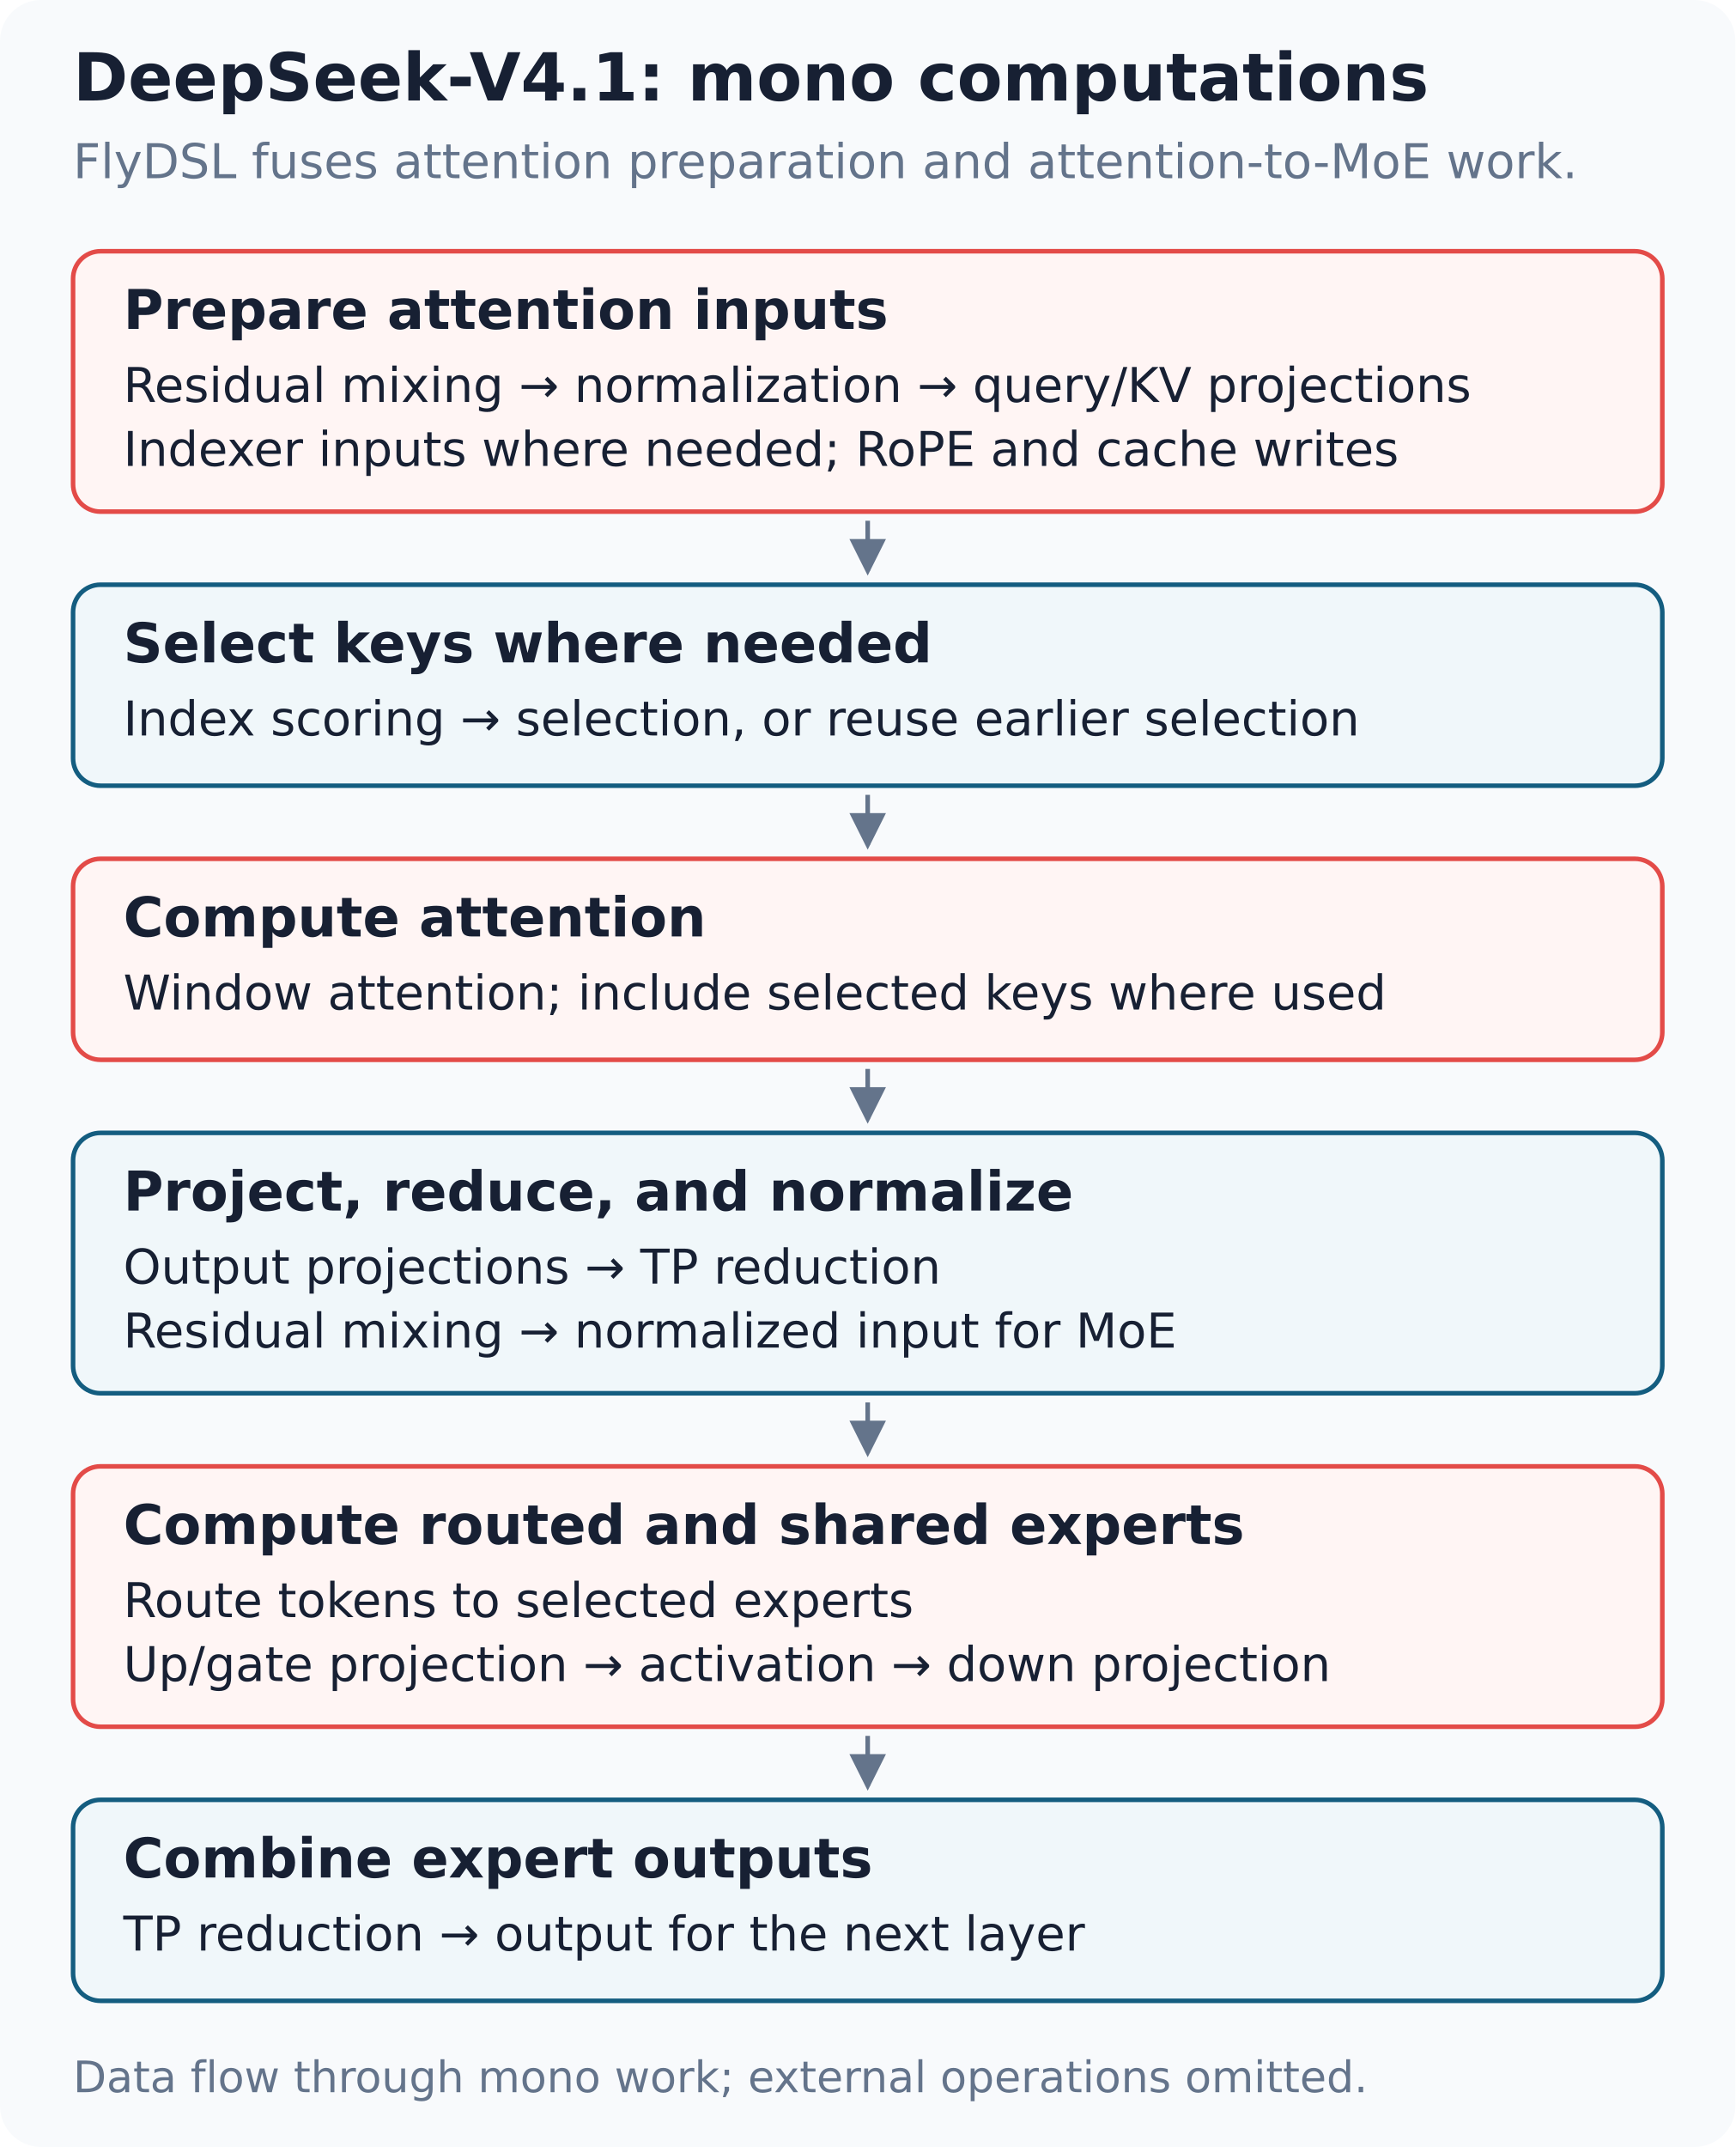
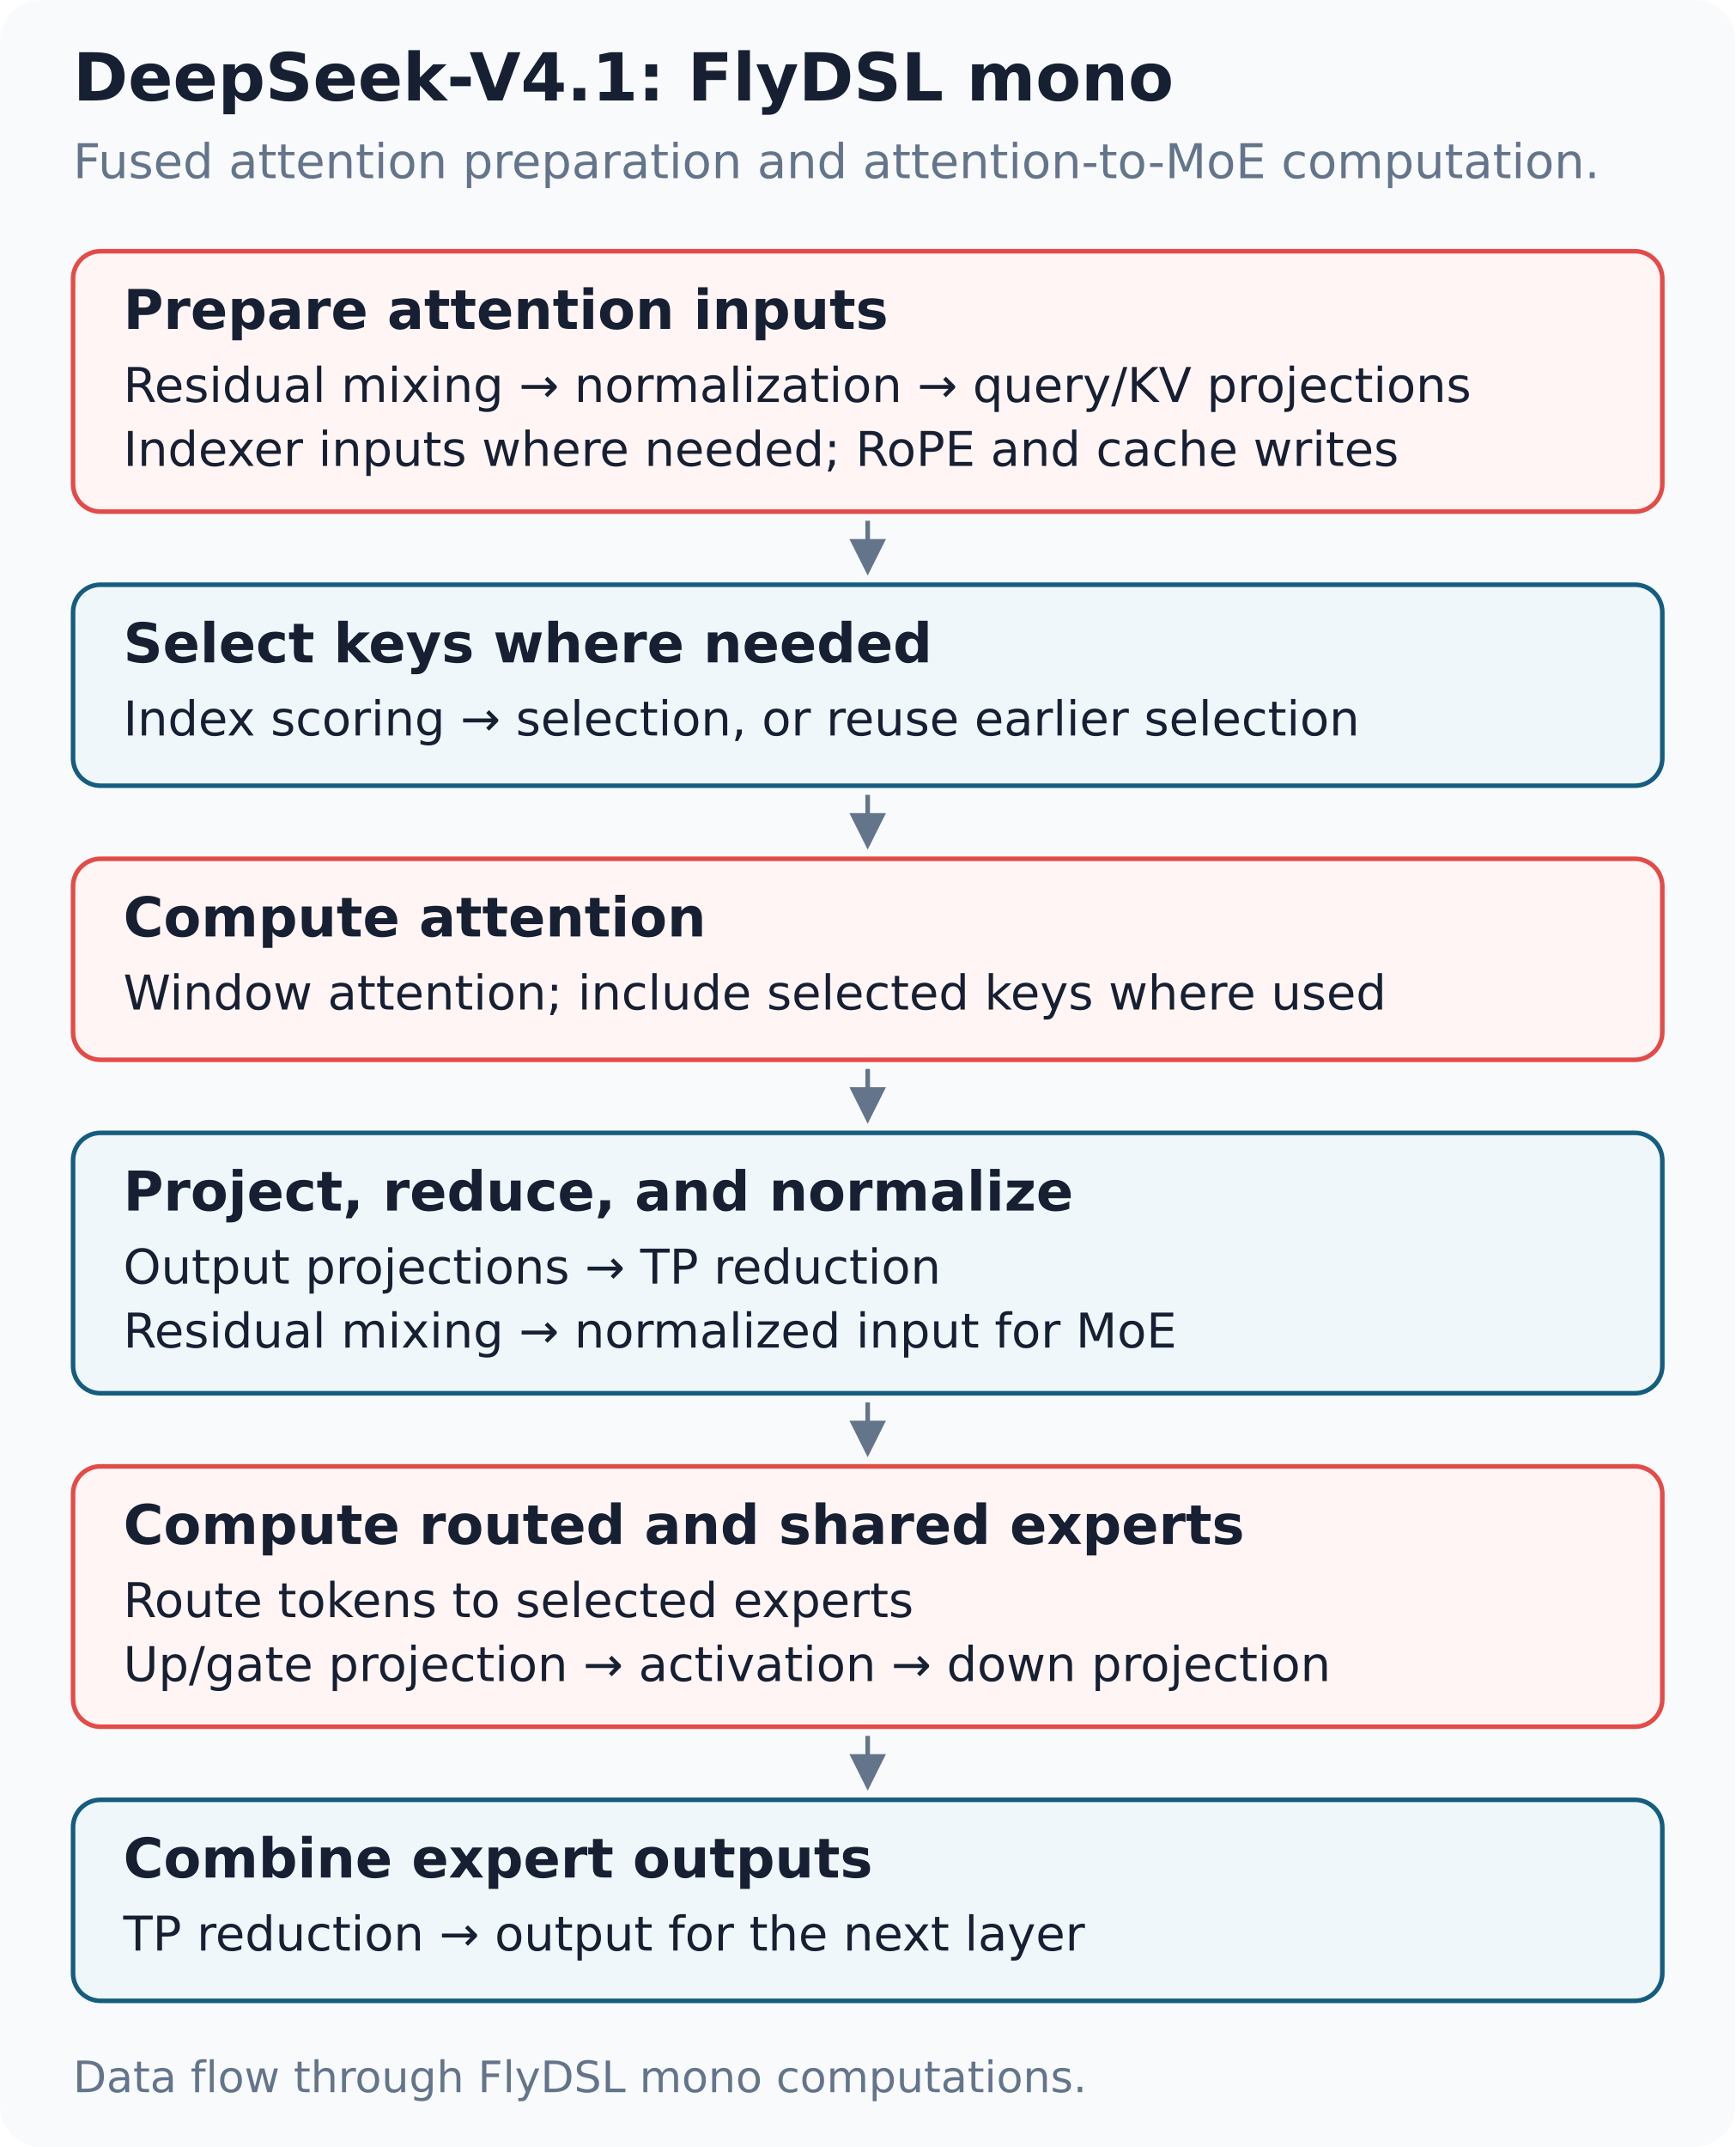
<svg xmlns="http://www.w3.org/2000/svg" width="760" height="940" viewBox="0 0 760 940" role="img" aria-labelledby="title desc">
  <defs>
    <marker id="arrow" markerWidth="8" markerHeight="8" refX="7" refY="4" orient="auto">
      <path d="M0 0 L8 4 L0 8" fill="#64748b" />
    </marker>
  </defs>
  <rect width="760" height="940" rx="18" fill="#f8fafc" />
  <g font-family="DejaVu Sans,Arial,sans-serif">
-     <text x="32" y="44" font-size="29" font-weight="700" fill="#172033" text-anchor="start">DeepSeek-V4.1: mono computations</text>
-     <text x="32" y="78" font-size="21" font-weight="400" fill="#64748b" text-anchor="start">FlyDSL fuses attention preparation and attention-to-MoE work.</text>
+     <text x="32" y="44" font-size="29" font-weight="700" fill="#172033" text-anchor="start">DeepSeek-V4.1: FlyDSL mono</text>
+     <text x="32" y="78" font-size="21" font-weight="400" fill="#64748b" text-anchor="start">Fused attention preparation and attention-to-MoE computation.</text>
    <rect x="32" y="110" width="696" height="114" rx="12" fill="#fff5f4" stroke="#e34b48" stroke-width="2" />
    <text x="54" y="144" font-size="24" font-weight="700" fill="#172033" text-anchor="start">Prepare attention inputs</text>
    <text x="54" y="176" font-size="21" font-weight="400" fill="#172033" text-anchor="start">Residual mixing → normalization → query/KV projections</text>
    <text x="54" y="204" font-size="21" font-weight="400" fill="#172033" text-anchor="start">Indexer inputs where needed; RoPE and cache writes</text>
    <path d="M380 228 V250" fill="none" stroke="#64748b" stroke-width="2" marker-end="url(#arrow)" />
    <rect x="32" y="256" width="696" height="88" rx="12" fill="#f0f7fa" stroke="#145d80" stroke-width="2" />
    <text x="54" y="290" font-size="24" font-weight="700" fill="#172033" text-anchor="start">Select keys where needed</text>
    <text x="54" y="322" font-size="21" font-weight="400" fill="#172033" text-anchor="start">Index scoring → selection, or reuse earlier selection</text>
    <path d="M380 348 V370" fill="none" stroke="#64748b" stroke-width="2" marker-end="url(#arrow)" />
    <rect x="32" y="376" width="696" height="88" rx="12" fill="#fff5f4" stroke="#e34b48" stroke-width="2" />
    <text x="54" y="410" font-size="24" font-weight="700" fill="#172033" text-anchor="start">Compute attention</text>
    <text x="54" y="442" font-size="21" font-weight="400" fill="#172033" text-anchor="start">Window attention; include selected keys where used</text>
    <path d="M380 468 V490" fill="none" stroke="#64748b" stroke-width="2" marker-end="url(#arrow)" />
    <rect x="32" y="496" width="696" height="114" rx="12" fill="#f0f7fa" stroke="#145d80" stroke-width="2" />
    <text x="54" y="530" font-size="24" font-weight="700" fill="#172033" text-anchor="start">Project, reduce, and normalize</text>
    <text x="54" y="562" font-size="21" font-weight="400" fill="#172033" text-anchor="start">Output projections → TP reduction</text>
    <text x="54" y="590" font-size="21" font-weight="400" fill="#172033" text-anchor="start">Residual mixing → normalized input for MoE</text>
    <path d="M380 614 V636" fill="none" stroke="#64748b" stroke-width="2" marker-end="url(#arrow)" />
    <rect x="32" y="642" width="696" height="114" rx="12" fill="#fff5f4" stroke="#e34b48" stroke-width="2" />
    <text x="54" y="676" font-size="24" font-weight="700" fill="#172033" text-anchor="start">Compute routed and shared experts</text>
    <text x="54" y="708" font-size="21" font-weight="400" fill="#172033" text-anchor="start">Route tokens to selected experts</text>
    <text x="54" y="736" font-size="21" font-weight="400" fill="#172033" text-anchor="start">Up/gate projection → activation → down projection</text>
    <path d="M380 760 V782" fill="none" stroke="#64748b" stroke-width="2" marker-end="url(#arrow)" />
    <rect x="32" y="788" width="696" height="88" rx="12" fill="#f0f7fa" stroke="#145d80" stroke-width="2" />
    <text x="54" y="822" font-size="24" font-weight="700" fill="#172033" text-anchor="start">Combine expert outputs</text>
    <text x="54" y="854" font-size="21" font-weight="400" fill="#172033" text-anchor="start">TP reduction → output for the next layer</text>
-     <text x="32" y="916" font-size="19" font-weight="400" fill="#64748b" text-anchor="start">Data flow through mono work; external operations omitted.</text>
+     <text x="32" y="916" font-size="19" font-weight="400" fill="#64748b" text-anchor="start">Data flow through FlyDSL mono computations.</text>
  </g>
</svg>
